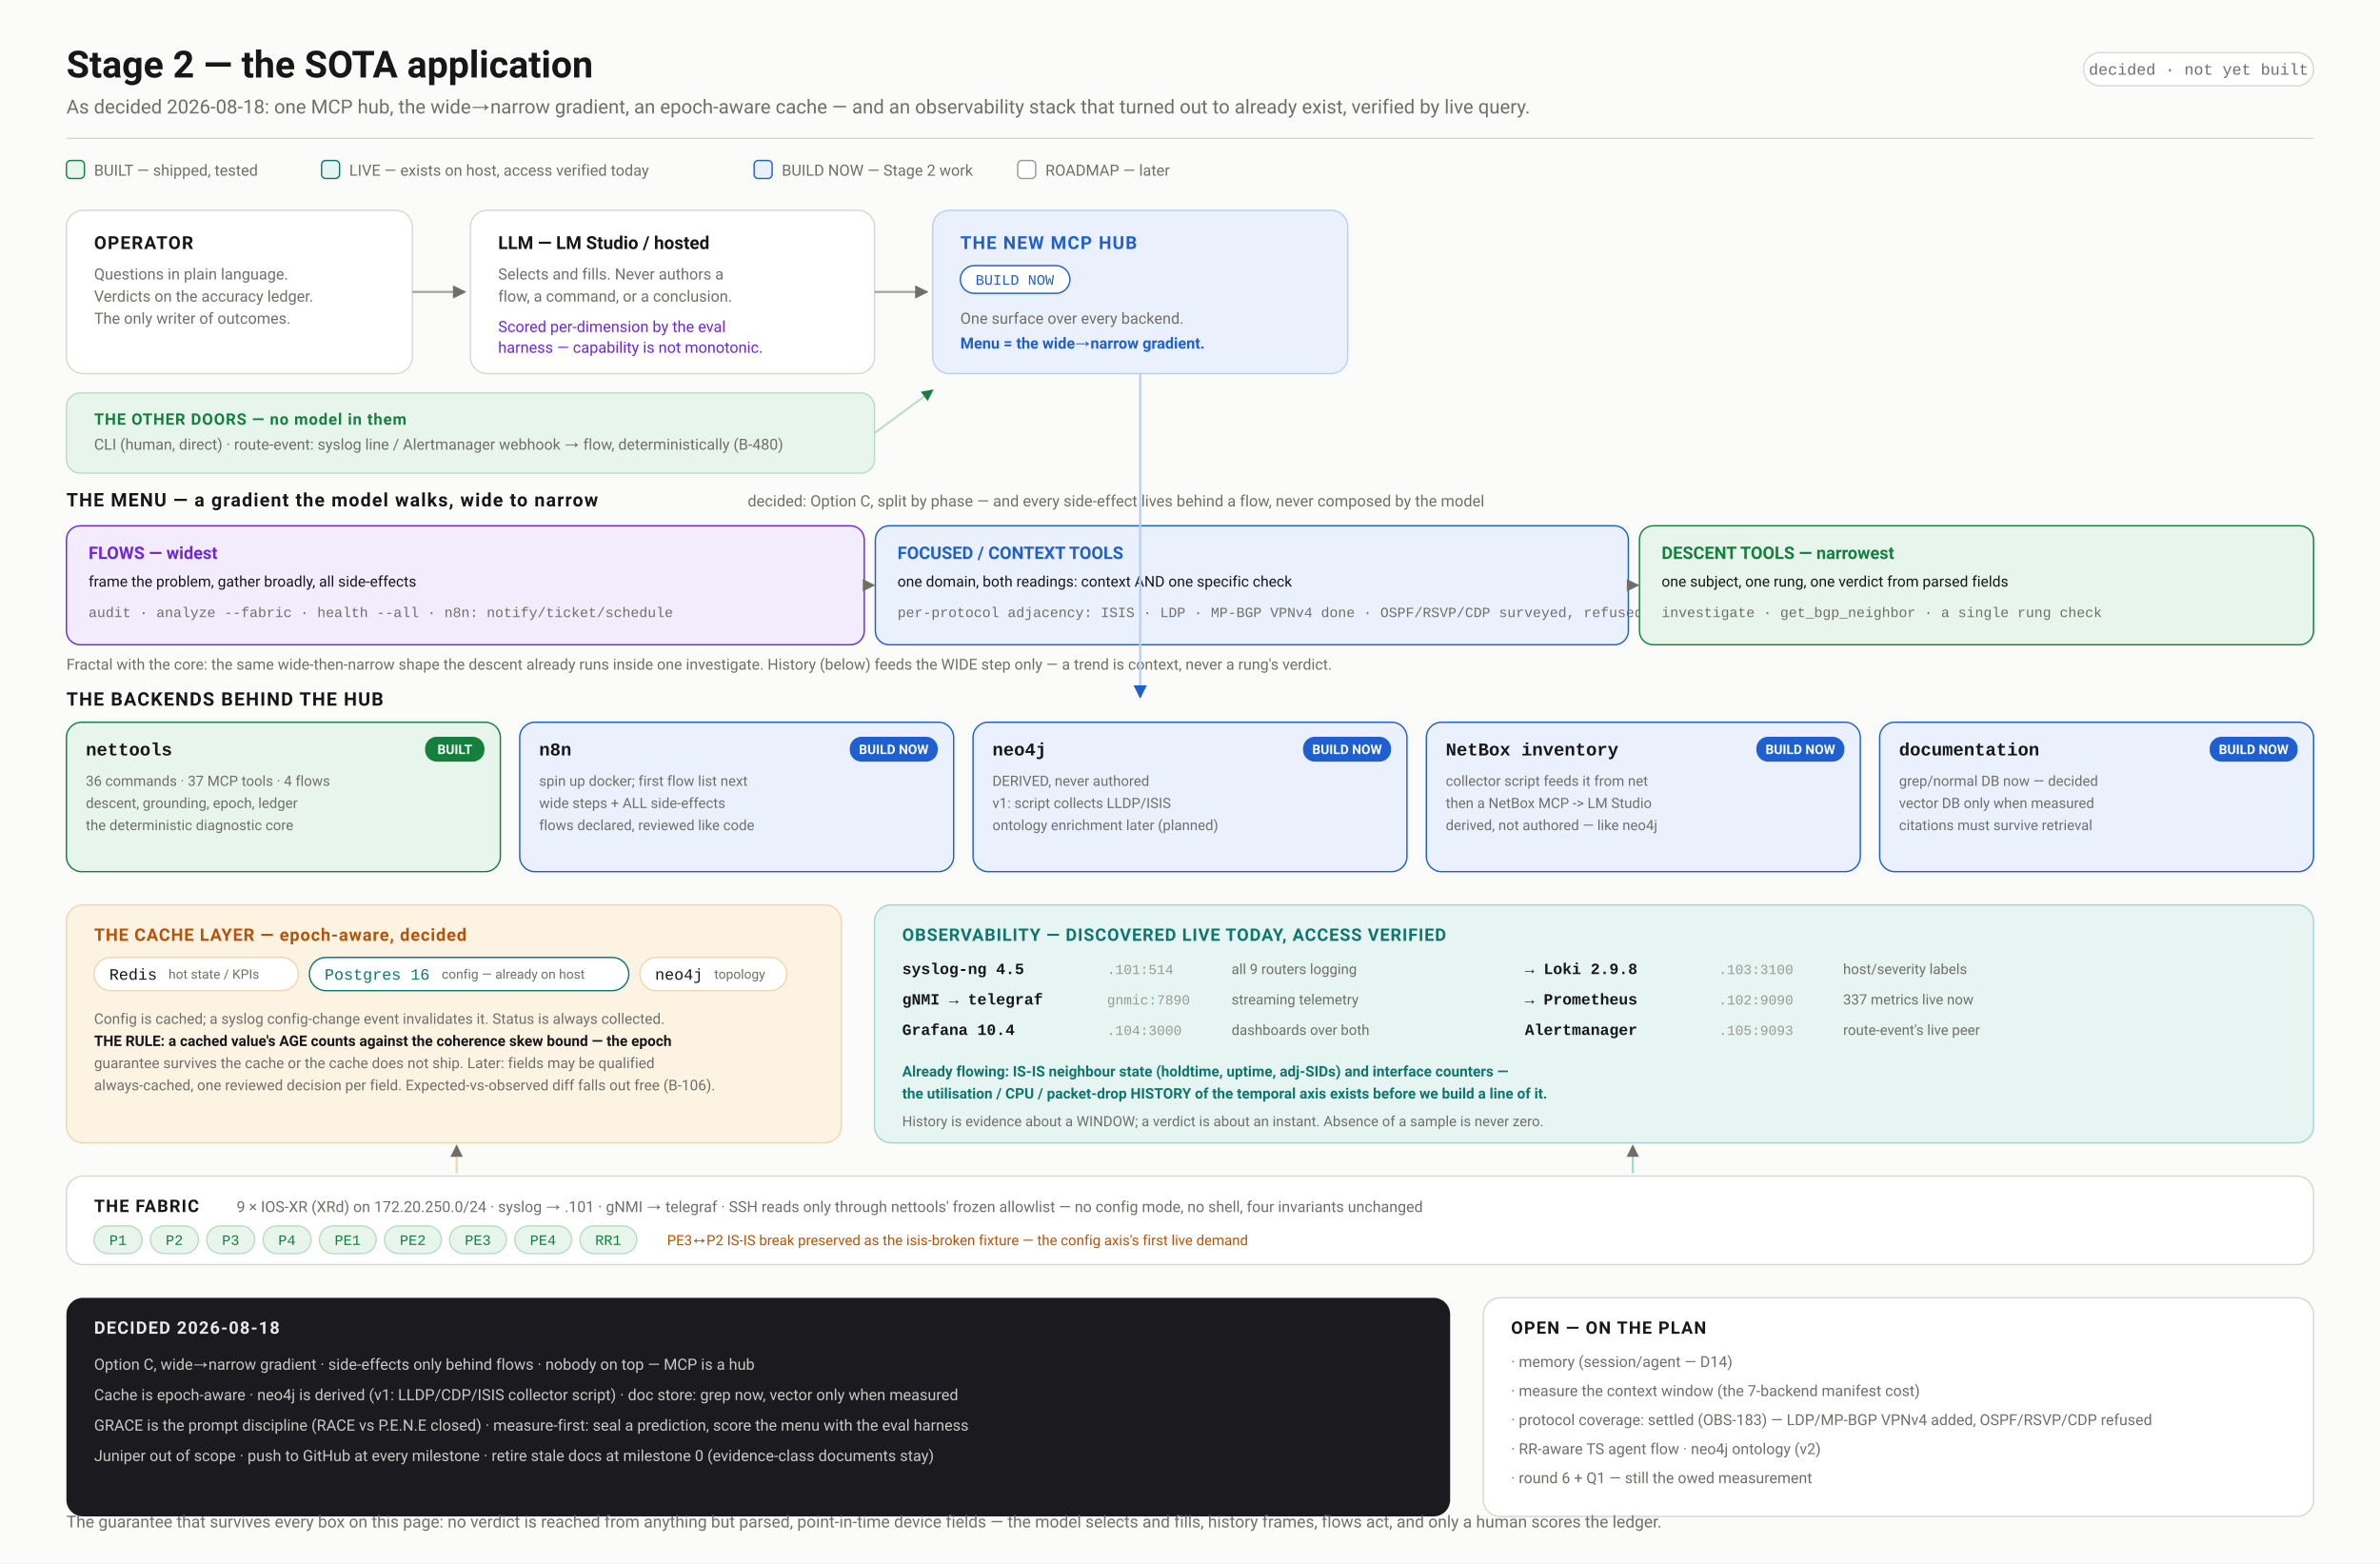
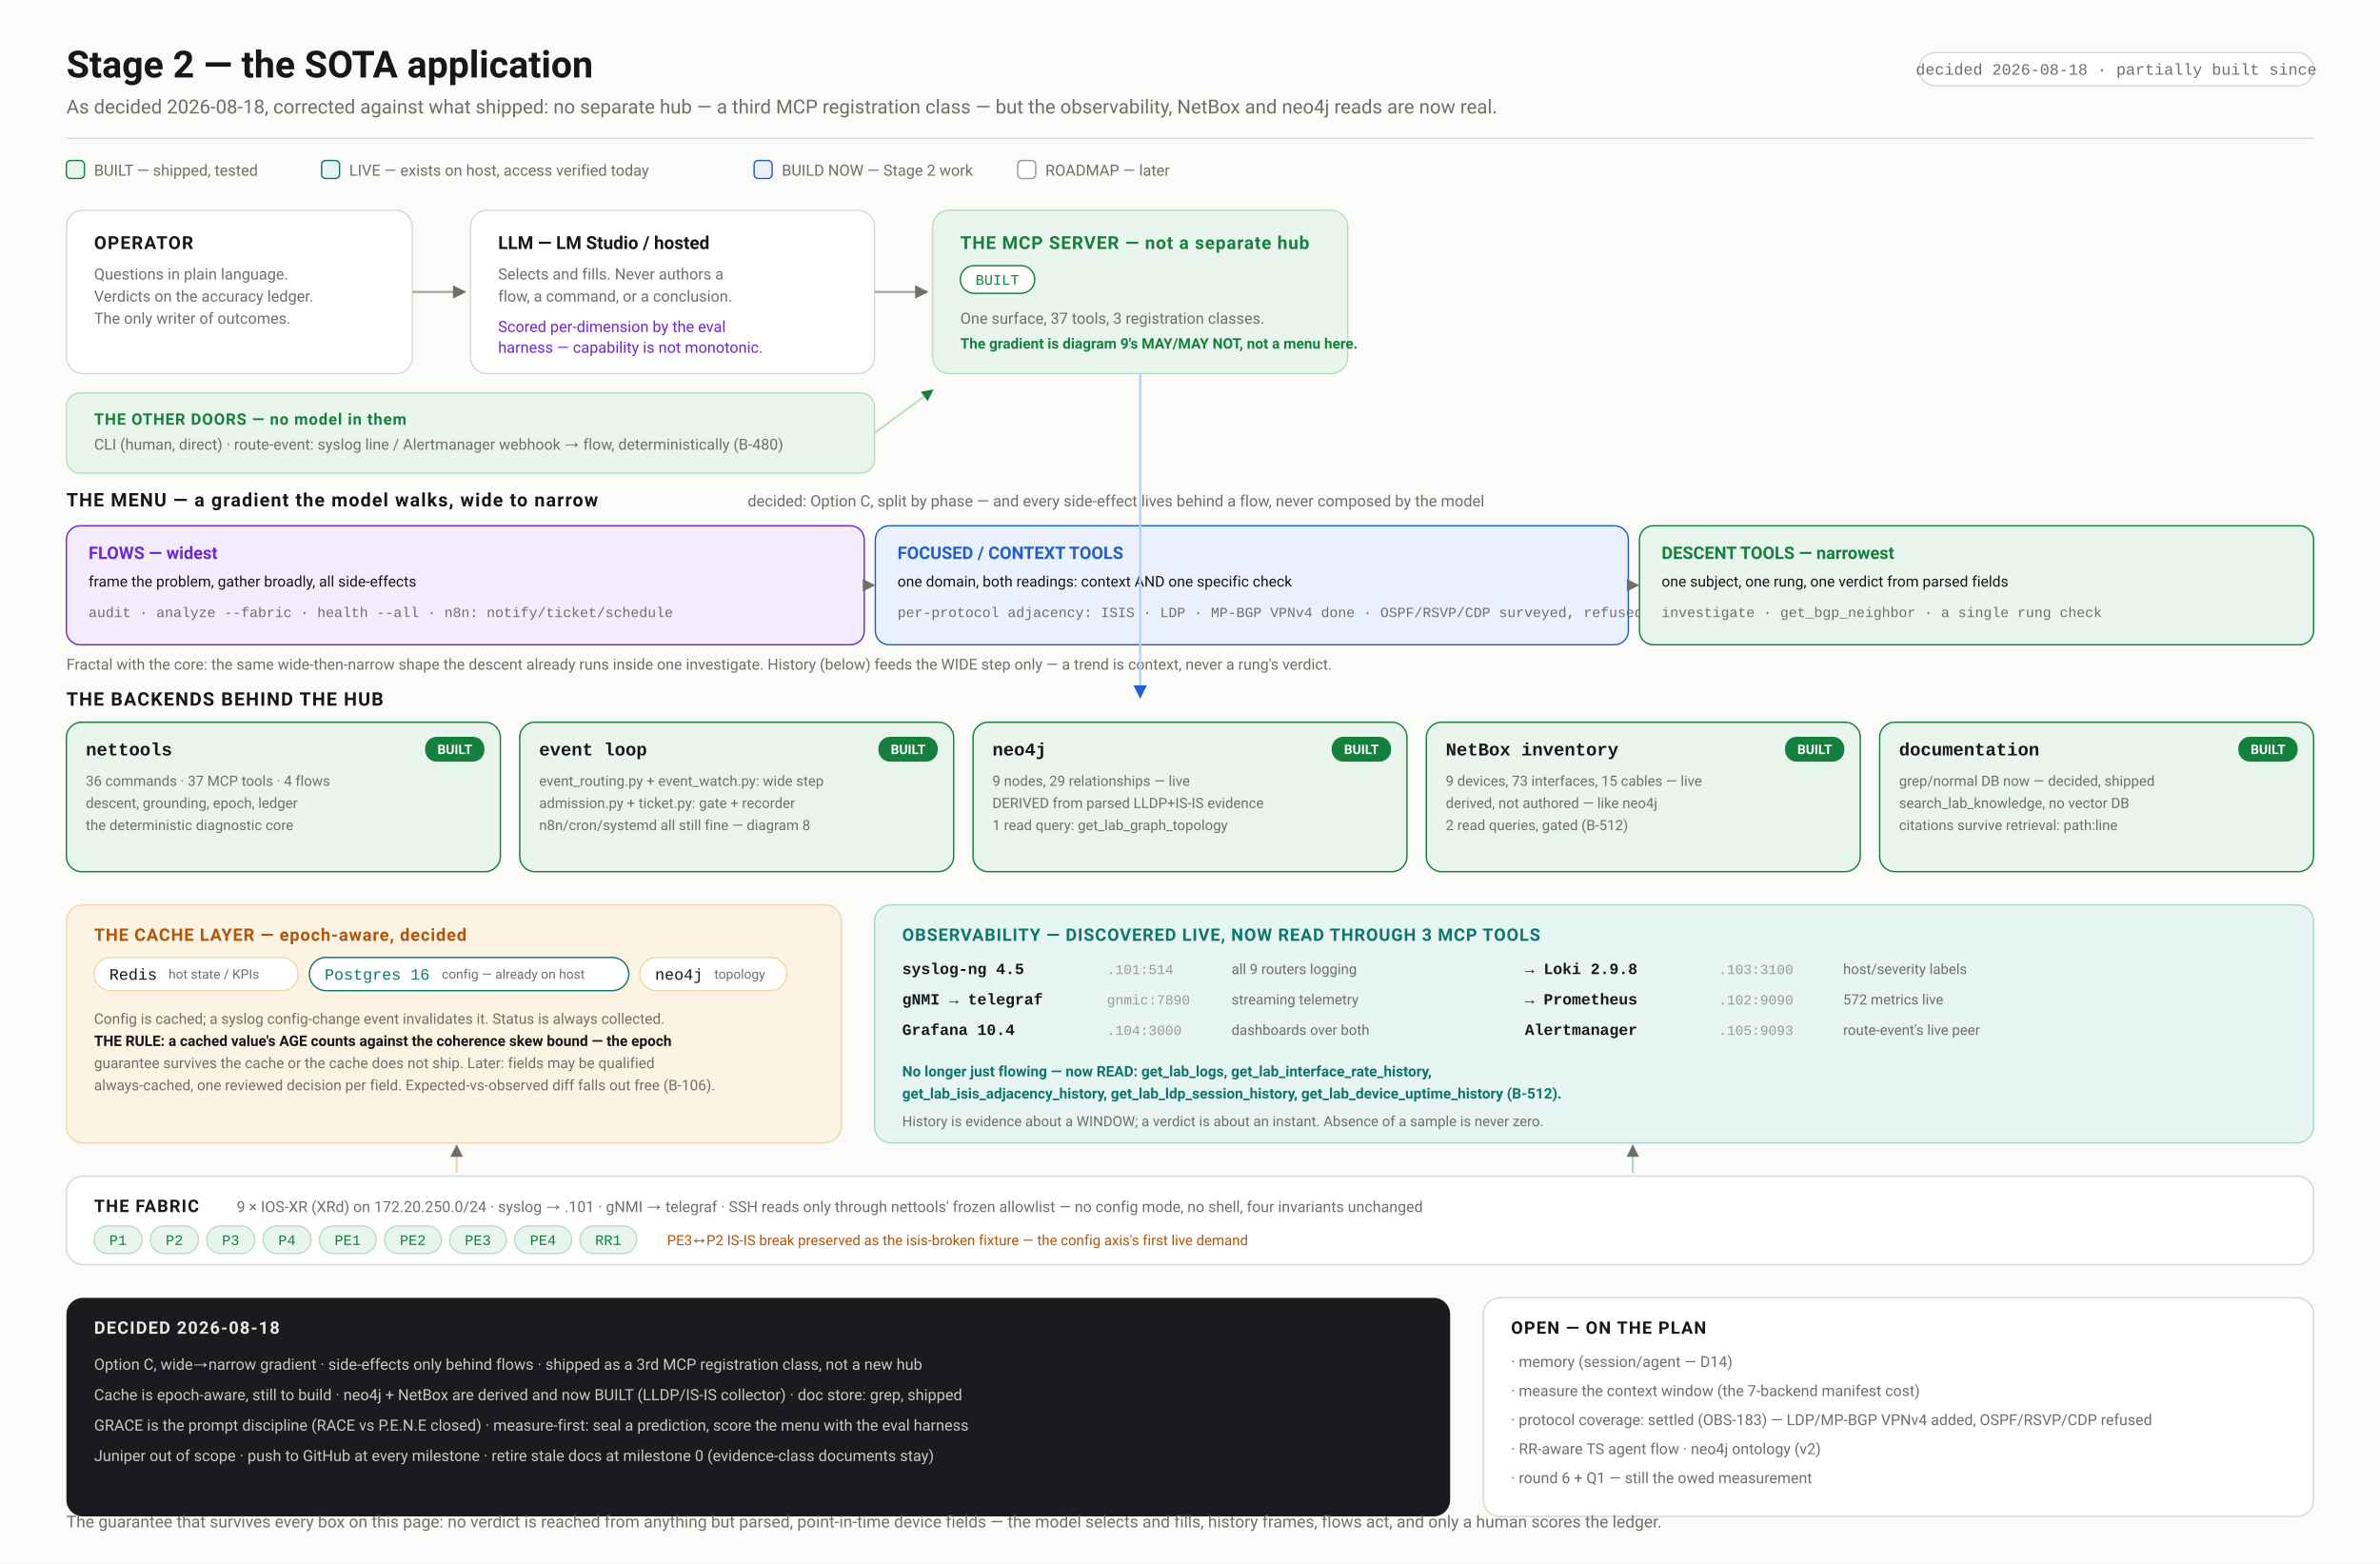
<svg xmlns="http://www.w3.org/2000/svg" width="1720" height="1130" viewBox="0 0 1720 1130" font-family="ui-sans-serif,-apple-system,'Segoe UI',Roboto,Helvetica,Arial,sans-serif">
  <defs>
    <marker id="arw" viewBox="0 0 10 10" refX="9" refY="5" markerWidth="6" markerHeight="6" orient="auto-start-reverse">
      <path d="M 0 0 L 10 5 L 0 10 z" fill="#6f6f6a" />
    </marker>
    <marker id="arwb" viewBox="0 0 10 10" refX="9" refY="5" markerWidth="6" markerHeight="6" orient="auto-start-reverse">
      <path d="M 0 0 L 10 5 L 0 10 z" fill="#1f5fd0" />
    </marker>
    <marker id="arwr" viewBox="0 0 10 10" refX="9" refY="5" markerWidth="6" markerHeight="6" orient="auto-start-reverse">
      <path d="M 0 0 L 10 5 L 0 10 z" fill="#c0392b" />
    </marker>
    <marker id="arwp" viewBox="0 0 10 10" refX="9" refY="5" markerWidth="6" markerHeight="6" orient="auto-start-reverse">
      <path d="M 0 0 L 10 5 L 0 10 z" fill="#6d28d9" />
    </marker>
    <marker id="arwg" viewBox="0 0 10 10" refX="9" refY="5" markerWidth="6" markerHeight="6" orient="auto-start-reverse">
      <path d="M 0 0 L 10 5 L 0 10 z" fill="#15803d" />
    </marker>
  </defs>
  <rect width="1720" height="1130" fill="#fbfbf9" />
  <text x="48.0" y="56.0" font-family="ui-sans-serif,-apple-system,'Segoe UI',Roboto,Helvetica,Arial,sans-serif" font-size="27" font-weight="700" fill="#17171a" text-anchor="start">Stage 2 — the SOTA application</text>
-   <text x="48.0" y="82.0" font-family="ui-sans-serif,-apple-system,'Segoe UI',Roboto,Helvetica,Arial,sans-serif" font-size="14" font-weight="400" fill="#6f6f6a" text-anchor="start">As decided 2026-08-18: one MCP hub, the wide→narrow gradient, an epoch-aware cache — and an observability stack that turned out to already exist, verified by live query.</text>
-   <rect x="1505.8" y="38.0" width="166.2" height="24.0" rx="12" fill="#fff" stroke="#d8d8d2" stroke-width="1" />
-   <text x="1588.9" y="54.0" font-family="ui-monospace,'SF Mono',Menlo,Consolas,'Liberation Mono',monospace" font-size="11.5" font-weight="400" fill="#6f6f6a" text-anchor="middle">decided · not yet built</text>
+   <text x="48.0" y="82.0" font-family="ui-sans-serif,-apple-system,'Segoe UI',Roboto,Helvetica,Arial,sans-serif" font-size="14" font-weight="400" fill="#6f6f6a" text-anchor="start">As decided 2026-08-18, corrected against what shipped: no separate hub — a third MCP registration class — but the observability, NetBox and neo4j reads are now real.</text>
+   <rect x="1386.8" y="38.0" width="285.2" height="24.0" rx="12" fill="#fff" stroke="#d8d8d2" stroke-width="1" />
+   <text x="1529.4" y="54.0" font-family="ui-monospace,'SF Mono',Menlo,Consolas,'Liberation Mono',monospace" font-size="11.5" font-weight="400" fill="#6f6f6a" text-anchor="middle">decided 2026-08-18 · partially built since</text>
  <line x1="48.0" y1="100.0" x2="1672.0" y2="100.0" stroke="#d8d8d2" stroke-width="1" />
  <rect x="48.0" y="116.0" width="13.0" height="13.0" rx="3" fill="#e8f5ec" stroke="#15803d" stroke-width="1" />
  <text x="68.0" y="127.0" font-family="ui-sans-serif,-apple-system,'Segoe UI',Roboto,Helvetica,Arial,sans-serif" font-size="11.2" font-weight="400" fill="#6f6f6a" text-anchor="start">BUILT — shipped, tested</text>
  <rect x="232.4" y="116.0" width="13.0" height="13.0" rx="3" fill="#e6f4f2" stroke="#0f766e" stroke-width="1" />
  <text x="252.4" y="127.0" font-family="ui-sans-serif,-apple-system,'Segoe UI',Roboto,Helvetica,Arial,sans-serif" font-size="11.2" font-weight="400" fill="#6f6f6a" text-anchor="start">LIVE — exists on host, access verified today</text>
  <rect x="545.0" y="116.0" width="13.0" height="13.0" rx="3" fill="#eaf1fd" stroke="#1f5fd0" stroke-width="1" />
  <text x="565.0" y="127.0" font-family="ui-sans-serif,-apple-system,'Segoe UI',Roboto,Helvetica,Arial,sans-serif" font-size="11.2" font-weight="400" fill="#6f6f6a" text-anchor="start">BUILD NOW — Stage 2 work</text>
  <rect x="735.5" y="116.0" width="13.0" height="13.0" rx="3" fill="#ffffff" stroke="#9a9a94" stroke-width="1" />
  <text x="755.5" y="127.0" font-family="ui-sans-serif,-apple-system,'Segoe UI',Roboto,Helvetica,Arial,sans-serif" font-size="11.2" font-weight="400" fill="#6f6f6a" text-anchor="start">ROADMAP — later</text>
  <rect x="48.0" y="152.0" width="250.0" height="118.0" rx="12" fill="#ffffff" stroke="#d8d8d2" stroke-width="1" />
  <text x="68.0" y="180.0" font-family="ui-sans-serif,-apple-system,'Segoe UI',Roboto,Helvetica,Arial,sans-serif" font-size="13" font-weight="700" fill="#17171a" text-anchor="start" letter-spacing="0.8">OPERATOR</text>
  <text x="68.0" y="202.0" font-family="ui-sans-serif,-apple-system,'Segoe UI',Roboto,Helvetica,Arial,sans-serif" font-size="11.2" font-weight="400" fill="#6f6f6a" text-anchor="start">Questions in plain language.</text>
  <text x="68.0" y="218.0" font-family="ui-sans-serif,-apple-system,'Segoe UI',Roboto,Helvetica,Arial,sans-serif" font-size="11.2" font-weight="400" fill="#6f6f6a" text-anchor="start">Verdicts on the accuracy ledger.</text>
  <text x="68.0" y="234.0" font-family="ui-sans-serif,-apple-system,'Segoe UI',Roboto,Helvetica,Arial,sans-serif" font-size="11.2" font-weight="400" fill="#6f6f6a" text-anchor="start">The only writer of outcomes.</text>
  <line x1="298.0" y1="211.0" x2="336.0" y2="211.0" stroke="#a8a8a2" stroke-width="1.6" marker-end="url(#arw)" />
  <rect x="340.0" y="152.0" width="292.0" height="118.0" rx="12" fill="#ffffff" stroke="#d8d8d2" stroke-width="1" />
  <text x="360.0" y="180.0" font-family="ui-sans-serif,-apple-system,'Segoe UI',Roboto,Helvetica,Arial,sans-serif" font-size="13" font-weight="700" fill="#17171a" text-anchor="start">LLM — LM Studio / hosted</text>
  <text x="360.0" y="202.0" font-family="ui-sans-serif,-apple-system,'Segoe UI',Roboto,Helvetica,Arial,sans-serif" font-size="11.2" font-weight="400" fill="#6f6f6a" text-anchor="start">Selects and fills. Never authors a</text>
  <text x="360.0" y="218.0" font-family="ui-sans-serif,-apple-system,'Segoe UI',Roboto,Helvetica,Arial,sans-serif" font-size="11.2" font-weight="400" fill="#6f6f6a" text-anchor="start">flow, a command, or a conclusion.</text>
  <text x="360.0" y="240.0" font-family="ui-sans-serif,-apple-system,'Segoe UI',Roboto,Helvetica,Arial,sans-serif" font-size="11.2" font-weight="400" fill="#6d28d9" text-anchor="start">Scored per-dimension by the eval</text>
  <text x="360.0" y="255.0" font-family="ui-sans-serif,-apple-system,'Segoe UI',Roboto,Helvetica,Arial,sans-serif" font-size="11.2" font-weight="400" fill="#6d28d9" text-anchor="start">harness — capability is not monotonic.</text>
  <line x1="632.0" y1="211.0" x2="670.0" y2="211.0" stroke="#a8a8a2" stroke-width="1.6" marker-end="url(#arw)" />
-   <rect x="674.0" y="152.0" width="300.0" height="118.0" rx="12" fill="#eaf1fd" stroke="#b9d0f4" stroke-width="1" />
-   <text x="694.0" y="180.0" font-family="ui-sans-serif,-apple-system,'Segoe UI',Roboto,Helvetica,Arial,sans-serif" font-size="13" font-weight="700" fill="#1f5fd0" text-anchor="start" letter-spacing="0.8">THE NEW MCP HUB</text>
-   <rect x="694.0" y="192.0" width="79.2" height="20.0" rx="10.0" fill="#fff" stroke="#1f5fd0" stroke-width="1" />
-   <text x="705.0" y="205.8" font-family="ui-monospace,'SF Mono',Menlo,Consolas,'Liberation Mono',monospace" font-size="10.5" font-weight="500" fill="#1f5fd0" text-anchor="start">BUILD NOW</text>
-   <text x="694.0" y="234.0" font-family="ui-sans-serif,-apple-system,'Segoe UI',Roboto,Helvetica,Arial,sans-serif" font-size="11.2" font-weight="400" fill="#6f6f6a" text-anchor="start">One surface over every backend.</text>
-   <text x="694.0" y="252.0" font-family="ui-sans-serif,-apple-system,'Segoe UI',Roboto,Helvetica,Arial,sans-serif" font-size="11.2" font-weight="600" fill="#1f5fd0" text-anchor="start">Menu = the wide→narrow gradient.</text>
+   <rect x="674.0" y="152.0" width="300.0" height="118.0" rx="12" fill="#e8f5ec" stroke="#b9dcc5" stroke-width="1" />
+   <text x="694.0" y="180.0" font-family="ui-sans-serif,-apple-system,'Segoe UI',Roboto,Helvetica,Arial,sans-serif" font-size="13" font-weight="700" fill="#15803d" text-anchor="start" letter-spacing="0.6">THE MCP SERVER — not a separate hub</text>
+   <rect x="694.0" y="192.0" width="53.8" height="20.0" rx="10.0" fill="#fff" stroke="#15803d" stroke-width="1" />
+   <text x="705.0" y="205.8" font-family="ui-monospace,'SF Mono',Menlo,Consolas,'Liberation Mono',monospace" font-size="10.5" font-weight="500" fill="#15803d" text-anchor="start">BUILT</text>
+   <text x="694.0" y="234.0" font-family="ui-sans-serif,-apple-system,'Segoe UI',Roboto,Helvetica,Arial,sans-serif" font-size="11.2" font-weight="400" fill="#6f6f6a" text-anchor="start">One surface, 37 tools, 3 registration classes.</text>
+   <text x="694.0" y="252.0" font-family="ui-sans-serif,-apple-system,'Segoe UI',Roboto,Helvetica,Arial,sans-serif" font-size="10.6" font-weight="600" fill="#15803d" text-anchor="start">The gradient is diagram 9's MAY/MAY NOT, not a menu here.</text>
  <rect x="48.0" y="284.0" width="584.0" height="58.0" rx="10" fill="#e8f5ec" stroke="#b9dcc5" stroke-width="1" />
  <text x="68.0" y="307.0" font-family="ui-sans-serif,-apple-system,'Segoe UI',Roboto,Helvetica,Arial,sans-serif" font-size="11.5" font-weight="700" fill="#15803d" text-anchor="start" letter-spacing="0.6">THE OTHER DOORS — no model in them</text>
  <text x="68.0" y="325.0" font-family="ui-sans-serif,-apple-system,'Segoe UI',Roboto,Helvetica,Arial,sans-serif" font-size="11" font-weight="400" fill="#6f6f6a" text-anchor="start">CLI (human, direct)  ·  route-event: syslog line / Alertmanager webhook → flow, deterministically (B-480)</text>
  <line x1="632.0" y1="313.0" x2="674.0" y2="282.0" stroke="#b9dcc5" stroke-width="1.4" marker-end="url(#arwg)" />
  <text x="48.0" y="366.0" font-family="ui-sans-serif,-apple-system,'Segoe UI',Roboto,Helvetica,Arial,sans-serif" font-size="13.5" font-weight="700" fill="#17171a" text-anchor="start" letter-spacing="0.8">THE MENU — a gradient the model walks, wide to narrow</text>
  <text x="540.3" y="366.0" font-family="ui-sans-serif,-apple-system,'Segoe UI',Roboto,Helvetica,Arial,sans-serif" font-size="11.3" font-weight="400" fill="#6f6f6a" text-anchor="start">decided: Option C, split by phase — and every side-effect lives behind a flow, never composed by the model</text>
  <rect x="48.0" y="380.0" width="576.6" height="86.0" rx="10" fill="#f2ecfd" stroke="#6d28d9" stroke-width="1" />
  <text x="64.0" y="404.0" font-family="ui-sans-serif,-apple-system,'Segoe UI',Roboto,Helvetica,Arial,sans-serif" font-size="12.5" font-weight="700" fill="#6d28d9" text-anchor="start">FLOWS — widest</text>
  <text x="64.0" y="424.0" font-family="ui-sans-serif,-apple-system,'Segoe UI',Roboto,Helvetica,Arial,sans-serif" font-size="10.8" font-weight="400" fill="#17171a" text-anchor="start">frame the problem, gather broadly, all side-effects</text>
  <text x="64.0" y="446.0" font-family="ui-monospace,'SF Mono',Menlo,Consolas,'Liberation Mono',monospace" font-size="10.2" font-weight="400" fill="#6f6f6a" text-anchor="start">audit · analyze --fabric · health --all · n8n: notify/ticket/schedule</text>
  <line x1="625.6" y1="423.0" x2="631.6" y2="423.0" stroke="#a8a8a2" stroke-width="1.5" marker-end="url(#arw)" />
  <rect x="632.6" y="380.0" width="544.2" height="86.0" rx="10" fill="#eaf1fd" stroke="#1f5fd0" stroke-width="1" />
  <text x="648.6" y="404.0" font-family="ui-sans-serif,-apple-system,'Segoe UI',Roboto,Helvetica,Arial,sans-serif" font-size="12.5" font-weight="700" fill="#1f5fd0" text-anchor="start">FOCUSED / CONTEXT TOOLS</text>
  <text x="648.6" y="424.0" font-family="ui-sans-serif,-apple-system,'Segoe UI',Roboto,Helvetica,Arial,sans-serif" font-size="10.8" font-weight="400" fill="#17171a" text-anchor="start">one domain, both readings: context AND one specific check</text>
  <text x="648.6" y="446.0" font-family="ui-monospace,'SF Mono',Menlo,Consolas,'Liberation Mono',monospace" font-size="10.2" font-weight="400" fill="#6f6f6a" text-anchor="start">per-protocol adjacency: ISIS · LDP · MP-BGP VPNv4 done · OSPF/RSVP/CDP surveyed, refused (OBS-183)</text>
  <line x1="1177.8" y1="423.0" x2="1183.8" y2="423.0" stroke="#a8a8a2" stroke-width="1.5" marker-end="url(#arw)" />
  <rect x="1184.8" y="380.0" width="487.2" height="86.0" rx="10" fill="#e8f5ec" stroke="#15803d" stroke-width="1" />
  <text x="1200.8" y="404.0" font-family="ui-sans-serif,-apple-system,'Segoe UI',Roboto,Helvetica,Arial,sans-serif" font-size="12.5" font-weight="700" fill="#15803d" text-anchor="start">DESCENT TOOLS — narrowest</text>
  <text x="1200.8" y="424.0" font-family="ui-sans-serif,-apple-system,'Segoe UI',Roboto,Helvetica,Arial,sans-serif" font-size="10.8" font-weight="400" fill="#17171a" text-anchor="start">one subject, one rung, one verdict from parsed fields</text>
  <text x="1200.8" y="446.0" font-family="ui-monospace,'SF Mono',Menlo,Consolas,'Liberation Mono',monospace" font-size="10.2" font-weight="400" fill="#6f6f6a" text-anchor="start">investigate · get_bgp_neighbor · a single rung check</text>
  <text x="48.0" y="484.0" font-family="ui-sans-serif,-apple-system,'Segoe UI',Roboto,Helvetica,Arial,sans-serif" font-size="11" font-weight="400" fill="#6f6f6a" text-anchor="start">Fractal with the core: the same wide-then-narrow shape the descent already runs inside one investigate. History (below) feeds the WIDE step only — a trend is context, never a rung's verdict.</text>
  <text x="48.0" y="510.0" font-family="ui-sans-serif,-apple-system,'Segoe UI',Roboto,Helvetica,Arial,sans-serif" font-size="13.5" font-weight="700" fill="#17171a" text-anchor="start" letter-spacing="0.8">THE BACKENDS BEHIND THE HUB</text>
  <rect x="48.0" y="522.0" width="313.6" height="108.0" rx="11" fill="#e8f5ec" stroke="#15803d" stroke-width="1" />
  <text x="62.0" y="546.0" font-family="ui-monospace,'SF Mono',Menlo,Consolas,'Liberation Mono',monospace" font-size="13" font-weight="700" fill="#17171a" text-anchor="start">nettools</text>
  <rect x="307.7" y="533.0" width="41.9" height="17.0" rx="8" fill="#15803d" stroke="#15803d" stroke-width="1" />
  <text x="328.7" y="545.0" font-family="ui-sans-serif,-apple-system,'Segoe UI',Roboto,Helvetica,Arial,sans-serif" font-size="9.5" font-weight="700" fill="#fff" text-anchor="middle">BUILT</text>
  <text x="62.0" y="568.0" font-family="ui-sans-serif,-apple-system,'Segoe UI',Roboto,Helvetica,Arial,sans-serif" font-size="10.3" font-weight="400" fill="#6f6f6a" text-anchor="start">36 commands · 37 MCP tools · 4 flows</text>
  <text x="62.0" y="584.0" font-family="ui-sans-serif,-apple-system,'Segoe UI',Roboto,Helvetica,Arial,sans-serif" font-size="10.3" font-weight="400" fill="#6f6f6a" text-anchor="start">descent, grounding, epoch, ledger</text>
  <text x="62.0" y="600.0" font-family="ui-sans-serif,-apple-system,'Segoe UI',Roboto,Helvetica,Arial,sans-serif" font-size="10.3" font-weight="400" fill="#6f6f6a" text-anchor="start">the deterministic diagnostic core</text>
-   <rect x="375.6" y="522.0" width="313.6" height="108.0" rx="11" fill="#eaf1fd" stroke="#1f5fd0" stroke-width="1" />
-   <text x="389.6" y="546.0" font-family="ui-monospace,'SF Mono',Menlo,Consolas,'Liberation Mono',monospace" font-size="13" font-weight="700" fill="#17171a" text-anchor="start">n8n</text>
-   <rect x="614.6" y="533.0" width="62.6" height="17.0" rx="8" fill="#1f5fd0" stroke="#1f5fd0" stroke-width="1" />
-   <text x="645.9" y="545.0" font-family="ui-sans-serif,-apple-system,'Segoe UI',Roboto,Helvetica,Arial,sans-serif" font-size="9.5" font-weight="700" fill="#fff" text-anchor="middle">BUILD NOW</text>
-   <text x="389.6" y="568.0" font-family="ui-sans-serif,-apple-system,'Segoe UI',Roboto,Helvetica,Arial,sans-serif" font-size="10.3" font-weight="400" fill="#6f6f6a" text-anchor="start">spin up docker; first flow list next</text>
-   <text x="389.6" y="584.0" font-family="ui-sans-serif,-apple-system,'Segoe UI',Roboto,Helvetica,Arial,sans-serif" font-size="10.3" font-weight="400" fill="#6f6f6a" text-anchor="start">wide steps + ALL side-effects</text>
-   <text x="389.6" y="600.0" font-family="ui-sans-serif,-apple-system,'Segoe UI',Roboto,Helvetica,Arial,sans-serif" font-size="10.3" font-weight="400" fill="#6f6f6a" text-anchor="start">flows declared, reviewed like code</text>
-   <rect x="703.2" y="522.0" width="313.6" height="108.0" rx="11" fill="#eaf1fd" stroke="#1f5fd0" stroke-width="1" />
+   <rect x="375.6" y="522.0" width="313.6" height="108.0" rx="11" fill="#e8f5ec" stroke="#15803d" stroke-width="1" />
+   <text x="389.6" y="546.0" font-family="ui-monospace,'SF Mono',Menlo,Consolas,'Liberation Mono',monospace" font-size="13" font-weight="700" fill="#17171a" text-anchor="start">event loop</text>
+   <rect x="635.3" y="533.0" width="41.9" height="17.0" rx="8" fill="#15803d" stroke="#15803d" stroke-width="1" />
+   <text x="656.3" y="545.0" font-family="ui-sans-serif,-apple-system,'Segoe UI',Roboto,Helvetica,Arial,sans-serif" font-size="9.5" font-weight="700" fill="#fff" text-anchor="middle">BUILT</text>
+   <text x="389.6" y="568.0" font-family="ui-sans-serif,-apple-system,'Segoe UI',Roboto,Helvetica,Arial,sans-serif" font-size="10.3" font-weight="400" fill="#6f6f6a" text-anchor="start">event_routing.py + event_watch.py: wide step</text>
+   <text x="389.6" y="584.0" font-family="ui-sans-serif,-apple-system,'Segoe UI',Roboto,Helvetica,Arial,sans-serif" font-size="10.3" font-weight="400" fill="#6f6f6a" text-anchor="start">admission.py + ticket.py: gate + recorder</text>
+   <text x="389.6" y="600.0" font-family="ui-sans-serif,-apple-system,'Segoe UI',Roboto,Helvetica,Arial,sans-serif" font-size="10.3" font-weight="400" fill="#6f6f6a" text-anchor="start">n8n/cron/systemd all still fine — diagram 8</text>
+   <rect x="703.2" y="522.0" width="313.6" height="108.0" rx="11" fill="#e8f5ec" stroke="#15803d" stroke-width="1" />
  <text x="717.2" y="546.0" font-family="ui-monospace,'SF Mono',Menlo,Consolas,'Liberation Mono',monospace" font-size="13" font-weight="700" fill="#17171a" text-anchor="start">neo4j</text>
-   <rect x="942.2" y="533.0" width="62.6" height="17.0" rx="8" fill="#1f5fd0" stroke="#1f5fd0" stroke-width="1" />
-   <text x="973.5" y="545.0" font-family="ui-sans-serif,-apple-system,'Segoe UI',Roboto,Helvetica,Arial,sans-serif" font-size="9.5" font-weight="700" fill="#fff" text-anchor="middle">BUILD NOW</text>
-   <text x="717.2" y="568.0" font-family="ui-sans-serif,-apple-system,'Segoe UI',Roboto,Helvetica,Arial,sans-serif" font-size="10.3" font-weight="400" fill="#6f6f6a" text-anchor="start">DERIVED, never authored</text>
-   <text x="717.2" y="584.0" font-family="ui-sans-serif,-apple-system,'Segoe UI',Roboto,Helvetica,Arial,sans-serif" font-size="10.3" font-weight="400" fill="#6f6f6a" text-anchor="start">v1: script collects LLDP/ISIS</text>
-   <text x="717.2" y="600.0" font-family="ui-sans-serif,-apple-system,'Segoe UI',Roboto,Helvetica,Arial,sans-serif" font-size="10.3" font-weight="400" fill="#6f6f6a" text-anchor="start">ontology enrichment later (planned)</text>
-   <rect x="1030.8" y="522.0" width="313.6" height="108.0" rx="11" fill="#eaf1fd" stroke="#1f5fd0" stroke-width="1" />
+   <rect x="962.9" y="533.0" width="41.9" height="17.0" rx="8" fill="#15803d" stroke="#15803d" stroke-width="1" />
+   <text x="983.9" y="545.0" font-family="ui-sans-serif,-apple-system,'Segoe UI',Roboto,Helvetica,Arial,sans-serif" font-size="9.5" font-weight="700" fill="#fff" text-anchor="middle">BUILT</text>
+   <text x="717.2" y="568.0" font-family="ui-sans-serif,-apple-system,'Segoe UI',Roboto,Helvetica,Arial,sans-serif" font-size="10.3" font-weight="400" fill="#6f6f6a" text-anchor="start">9 nodes, 29 relationships — live</text>
+   <text x="717.2" y="584.0" font-family="ui-sans-serif,-apple-system,'Segoe UI',Roboto,Helvetica,Arial,sans-serif" font-size="10.3" font-weight="400" fill="#6f6f6a" text-anchor="start">DERIVED from parsed LLDP+IS-IS evidence</text>
+   <text x="717.2" y="600.0" font-family="ui-sans-serif,-apple-system,'Segoe UI',Roboto,Helvetica,Arial,sans-serif" font-size="10.3" font-weight="400" fill="#6f6f6a" text-anchor="start">1 read query: get_lab_graph_topology</text>
+   <rect x="1030.8" y="522.0" width="313.6" height="108.0" rx="11" fill="#e8f5ec" stroke="#15803d" stroke-width="1" />
  <text x="1044.8" y="546.0" font-family="ui-monospace,'SF Mono',Menlo,Consolas,'Liberation Mono',monospace" font-size="13" font-weight="700" fill="#17171a" text-anchor="start">NetBox inventory</text>
-   <rect x="1269.8" y="533.0" width="62.6" height="17.0" rx="8" fill="#1f5fd0" stroke="#1f5fd0" stroke-width="1" />
-   <text x="1301.1" y="545.0" font-family="ui-sans-serif,-apple-system,'Segoe UI',Roboto,Helvetica,Arial,sans-serif" font-size="9.5" font-weight="700" fill="#fff" text-anchor="middle">BUILD NOW</text>
-   <text x="1044.8" y="568.0" font-family="ui-sans-serif,-apple-system,'Segoe UI',Roboto,Helvetica,Arial,sans-serif" font-size="10.3" font-weight="400" fill="#6f6f6a" text-anchor="start">collector script feeds it from net</text>
-   <text x="1044.8" y="584.0" font-family="ui-sans-serif,-apple-system,'Segoe UI',Roboto,Helvetica,Arial,sans-serif" font-size="10.3" font-weight="400" fill="#6f6f6a" text-anchor="start">then a NetBox MCP -&gt; LM Studio</text>
-   <text x="1044.8" y="600.0" font-family="ui-sans-serif,-apple-system,'Segoe UI',Roboto,Helvetica,Arial,sans-serif" font-size="10.3" font-weight="400" fill="#6f6f6a" text-anchor="start">derived, not authored — like neo4j</text>
-   <rect x="1358.4" y="522.0" width="313.6" height="108.0" rx="11" fill="#eaf1fd" stroke="#1f5fd0" stroke-width="1" />
+   <rect x="1290.5" y="533.0" width="41.9" height="17.0" rx="8" fill="#15803d" stroke="#15803d" stroke-width="1" />
+   <text x="1311.5" y="545.0" font-family="ui-sans-serif,-apple-system,'Segoe UI',Roboto,Helvetica,Arial,sans-serif" font-size="9.5" font-weight="700" fill="#fff" text-anchor="middle">BUILT</text>
+   <text x="1044.8" y="568.0" font-family="ui-sans-serif,-apple-system,'Segoe UI',Roboto,Helvetica,Arial,sans-serif" font-size="10.3" font-weight="400" fill="#6f6f6a" text-anchor="start">9 devices, 73 interfaces, 15 cables — live</text>
+   <text x="1044.8" y="584.0" font-family="ui-sans-serif,-apple-system,'Segoe UI',Roboto,Helvetica,Arial,sans-serif" font-size="10.3" font-weight="400" fill="#6f6f6a" text-anchor="start">derived, not authored — like neo4j</text>
+   <text x="1044.8" y="600.0" font-family="ui-sans-serif,-apple-system,'Segoe UI',Roboto,Helvetica,Arial,sans-serif" font-size="10.3" font-weight="400" fill="#6f6f6a" text-anchor="start">2 read queries, gated (B-512)</text>
+   <rect x="1358.4" y="522.0" width="313.6" height="108.0" rx="11" fill="#e8f5ec" stroke="#15803d" stroke-width="1" />
  <text x="1372.4" y="546.0" font-family="ui-monospace,'SF Mono',Menlo,Consolas,'Liberation Mono',monospace" font-size="13" font-weight="700" fill="#17171a" text-anchor="start">documentation</text>
-   <rect x="1597.4" y="533.0" width="62.6" height="17.0" rx="8" fill="#1f5fd0" stroke="#1f5fd0" stroke-width="1" />
-   <text x="1628.7" y="545.0" font-family="ui-sans-serif,-apple-system,'Segoe UI',Roboto,Helvetica,Arial,sans-serif" font-size="9.5" font-weight="700" fill="#fff" text-anchor="middle">BUILD NOW</text>
-   <text x="1372.4" y="568.0" font-family="ui-sans-serif,-apple-system,'Segoe UI',Roboto,Helvetica,Arial,sans-serif" font-size="10.3" font-weight="400" fill="#6f6f6a" text-anchor="start">grep/normal DB now — decided</text>
-   <text x="1372.4" y="584.0" font-family="ui-sans-serif,-apple-system,'Segoe UI',Roboto,Helvetica,Arial,sans-serif" font-size="10.3" font-weight="400" fill="#6f6f6a" text-anchor="start">vector DB only when measured</text>
-   <text x="1372.4" y="600.0" font-family="ui-sans-serif,-apple-system,'Segoe UI',Roboto,Helvetica,Arial,sans-serif" font-size="10.3" font-weight="400" fill="#6f6f6a" text-anchor="start">citations must survive retrieval</text>
+   <rect x="1618.1" y="533.0" width="41.9" height="17.0" rx="8" fill="#15803d" stroke="#15803d" stroke-width="1" />
+   <text x="1639.1" y="545.0" font-family="ui-sans-serif,-apple-system,'Segoe UI',Roboto,Helvetica,Arial,sans-serif" font-size="9.5" font-weight="700" fill="#fff" text-anchor="middle">BUILT</text>
+   <text x="1372.4" y="568.0" font-family="ui-sans-serif,-apple-system,'Segoe UI',Roboto,Helvetica,Arial,sans-serif" font-size="10.3" font-weight="400" fill="#6f6f6a" text-anchor="start">grep/normal DB now — decided, shipped</text>
+   <text x="1372.4" y="584.0" font-family="ui-sans-serif,-apple-system,'Segoe UI',Roboto,Helvetica,Arial,sans-serif" font-size="10.3" font-weight="400" fill="#6f6f6a" text-anchor="start">search_lab_knowledge, no vector DB</text>
+   <text x="1372.4" y="600.0" font-family="ui-sans-serif,-apple-system,'Segoe UI',Roboto,Helvetica,Arial,sans-serif" font-size="10.3" font-weight="400" fill="#6f6f6a" text-anchor="start">citations survive retrieval: path:line</text>
  <line x1="824.0" y1="270.0" x2="824.0" y2="504.0" stroke="#b9d0f4" stroke-width="1.6" marker-end="url(#arwb)" />
  <rect x="48.0" y="654.0" width="560.0" height="172.0" rx="12" fill="#fdf3e3" stroke="#eed7ae" stroke-width="1" />
  <text x="68.0" y="680.0" font-family="ui-sans-serif,-apple-system,'Segoe UI',Roboto,Helvetica,Arial,sans-serif" font-size="12.5" font-weight="700" fill="#b45309" text-anchor="start" letter-spacing="0.6">THE CACHE LAYER — epoch-aware, decided</text>
  <rect x="68.0" y="692.0" width="147.6" height="24.0" rx="12.0" fill="#fff" stroke="#eed7ae" stroke-width="1" />
  <text x="79.0" y="708.1" font-family="ui-monospace,'SF Mono',Menlo,Consolas,'Liberation Mono',monospace" font-size="11.5" font-weight="500" fill="#17171a" text-anchor="start">Redis</text>
  <text x="121.8" y="707.4" font-family="ui-sans-serif,-apple-system,'Segoe UI',Roboto,Helvetica,Arial,sans-serif" font-size="9.5" font-weight="400" fill="#6f6f6a" text-anchor="start">hot state / KPIs</text>
  <rect x="223.6" y="692.0" width="230.8" height="24.0" rx="12.0" fill="#fff" stroke="#0f766e" stroke-width="1" />
  <text x="234.6" y="708.1" font-family="ui-monospace,'SF Mono',Menlo,Consolas,'Liberation Mono',monospace" font-size="11.5" font-weight="500" fill="#0f766e" text-anchor="start">Postgres 16</text>
  <text x="319.2" y="707.4" font-family="ui-sans-serif,-apple-system,'Segoe UI',Roboto,Helvetica,Arial,sans-serif" font-size="9.5" font-weight="400" fill="#6f6f6a" text-anchor="start">config — already on host</text>
  <rect x="462.4" y="692.0" width="106.2" height="24.0" rx="12.0" fill="#fff" stroke="#eed7ae" stroke-width="1" />
  <text x="473.4" y="708.1" font-family="ui-monospace,'SF Mono',Menlo,Consolas,'Liberation Mono',monospace" font-size="11.5" font-weight="500" fill="#17171a" text-anchor="start">neo4j</text>
  <text x="516.2" y="707.4" font-family="ui-sans-serif,-apple-system,'Segoe UI',Roboto,Helvetica,Arial,sans-serif" font-size="9.5" font-weight="400" fill="#6f6f6a" text-anchor="start">topology</text>
  <text x="68.0" y="740.0" font-family="ui-sans-serif,-apple-system,'Segoe UI',Roboto,Helvetica,Arial,sans-serif" font-size="10.6" font-weight="400" fill="#6f6f6a" text-anchor="start">Config is cached; a syslog config-change event invalidates it. Status is always collected.</text>
  <text x="68.0" y="756.0" font-family="ui-sans-serif,-apple-system,'Segoe UI',Roboto,Helvetica,Arial,sans-serif" font-size="10.6" font-weight="600" fill="#17171a" text-anchor="start">THE RULE: a cached value's AGE counts against the coherence skew bound — the epoch</text>
  <text x="68.0" y="772.0" font-family="ui-sans-serif,-apple-system,'Segoe UI',Roboto,Helvetica,Arial,sans-serif" font-size="10.6" font-weight="400" fill="#6f6f6a" text-anchor="start">guarantee survives the cache or the cache does not ship. Later: fields may be qualified</text>
  <text x="68.0" y="788.0" font-family="ui-sans-serif,-apple-system,'Segoe UI',Roboto,Helvetica,Arial,sans-serif" font-size="10.6" font-weight="400" fill="#6f6f6a" text-anchor="start">always-cached, one reviewed decision per field. Expected-vs-observed diff falls out free (B-106).</text>
  <rect x="632.0" y="654.0" width="1040.0" height="172.0" rx="12" fill="#e6f4f2" stroke="#a7d6d0" stroke-width="1" />
-   <text x="652.0" y="680.0" font-family="ui-sans-serif,-apple-system,'Segoe UI',Roboto,Helvetica,Arial,sans-serif" font-size="12.5" font-weight="700" fill="#0f766e" text-anchor="start" letter-spacing="0.6">OBSERVABILITY — DISCOVERED LIVE TODAY, ACCESS VERIFIED</text>
+   <text x="652.0" y="680.0" font-family="ui-sans-serif,-apple-system,'Segoe UI',Roboto,Helvetica,Arial,sans-serif" font-size="12.5" font-weight="700" fill="#0f766e" text-anchor="start" letter-spacing="0.6">OBSERVABILITY — DISCOVERED LIVE, NOW READ THROUGH 3 MCP TOOLS</text>
  <text x="652.0" y="704.0" font-family="ui-monospace,'SF Mono',Menlo,Consolas,'Liberation Mono',monospace" font-size="11.3" font-weight="600" fill="#17171a" text-anchor="start">syslog-ng 4.5</text>
  <text x="800.0" y="704.0" font-family="ui-monospace,'SF Mono',Menlo,Consolas,'Liberation Mono',monospace" font-size="10" font-weight="400" fill="#9a9a94" text-anchor="start">.101:514</text>
  <text x="890.0" y="704.0" font-family="ui-sans-serif,-apple-system,'Segoe UI',Roboto,Helvetica,Arial,sans-serif" font-size="10.3" font-weight="400" fill="#6f6f6a" text-anchor="start">all 9 routers logging</text>
  <text x="1102.0" y="704.0" font-family="ui-monospace,'SF Mono',Menlo,Consolas,'Liberation Mono',monospace" font-size="11.3" font-weight="600" fill="#17171a" text-anchor="start">→ Loki 2.9.8</text>
  <text x="1242.0" y="704.0" font-family="ui-monospace,'SF Mono',Menlo,Consolas,'Liberation Mono',monospace" font-size="10" font-weight="400" fill="#9a9a94" text-anchor="start">.103:3100</text>
  <text x="1332.0" y="704.0" font-family="ui-sans-serif,-apple-system,'Segoe UI',Roboto,Helvetica,Arial,sans-serif" font-size="10.3" font-weight="400" fill="#6f6f6a" text-anchor="start">host/severity labels</text>
  <text x="652.0" y="726.0" font-family="ui-monospace,'SF Mono',Menlo,Consolas,'Liberation Mono',monospace" font-size="11.3" font-weight="600" fill="#17171a" text-anchor="start">gNMI → telegraf</text>
  <text x="800.0" y="726.0" font-family="ui-monospace,'SF Mono',Menlo,Consolas,'Liberation Mono',monospace" font-size="10" font-weight="400" fill="#9a9a94" text-anchor="start">gnmic:7890</text>
  <text x="890.0" y="726.0" font-family="ui-sans-serif,-apple-system,'Segoe UI',Roboto,Helvetica,Arial,sans-serif" font-size="10.3" font-weight="400" fill="#6f6f6a" text-anchor="start">streaming telemetry</text>
  <text x="1102.0" y="726.0" font-family="ui-monospace,'SF Mono',Menlo,Consolas,'Liberation Mono',monospace" font-size="11.3" font-weight="600" fill="#17171a" text-anchor="start">→ Prometheus</text>
  <text x="1242.0" y="726.0" font-family="ui-monospace,'SF Mono',Menlo,Consolas,'Liberation Mono',monospace" font-size="10" font-weight="400" fill="#9a9a94" text-anchor="start">.102:9090</text>
-   <text x="1332.0" y="726.0" font-family="ui-sans-serif,-apple-system,'Segoe UI',Roboto,Helvetica,Arial,sans-serif" font-size="10.3" font-weight="400" fill="#6f6f6a" text-anchor="start">337 metrics live now</text>
+   <text x="1332.0" y="726.0" font-family="ui-sans-serif,-apple-system,'Segoe UI',Roboto,Helvetica,Arial,sans-serif" font-size="10.3" font-weight="400" fill="#6f6f6a" text-anchor="start">572 metrics live</text>
  <text x="652.0" y="748.0" font-family="ui-monospace,'SF Mono',Menlo,Consolas,'Liberation Mono',monospace" font-size="11.3" font-weight="600" fill="#17171a" text-anchor="start">Grafana 10.4</text>
  <text x="800.0" y="748.0" font-family="ui-monospace,'SF Mono',Menlo,Consolas,'Liberation Mono',monospace" font-size="10" font-weight="400" fill="#9a9a94" text-anchor="start">.104:3000</text>
  <text x="890.0" y="748.0" font-family="ui-sans-serif,-apple-system,'Segoe UI',Roboto,Helvetica,Arial,sans-serif" font-size="10.3" font-weight="400" fill="#6f6f6a" text-anchor="start">dashboards over both</text>
  <text x="1102.0" y="748.0" font-family="ui-monospace,'SF Mono',Menlo,Consolas,'Liberation Mono',monospace" font-size="11.3" font-weight="600" fill="#17171a" text-anchor="start">Alertmanager</text>
  <text x="1242.0" y="748.0" font-family="ui-monospace,'SF Mono',Menlo,Consolas,'Liberation Mono',monospace" font-size="10" font-weight="400" fill="#9a9a94" text-anchor="start">.105:9093</text>
  <text x="1332.0" y="748.0" font-family="ui-sans-serif,-apple-system,'Segoe UI',Roboto,Helvetica,Arial,sans-serif" font-size="10.3" font-weight="400" fill="#6f6f6a" text-anchor="start">route-event's live peer</text>
-   <text x="652.0" y="778.0" font-family="ui-sans-serif,-apple-system,'Segoe UI',Roboto,Helvetica,Arial,sans-serif" font-size="10.6" font-weight="600" fill="#0f766e" text-anchor="start">Already flowing: IS-IS neighbour state (holdtime, uptime, adj-SIDs) and interface counters —</text>
-   <text x="652.0" y="794.0" font-family="ui-sans-serif,-apple-system,'Segoe UI',Roboto,Helvetica,Arial,sans-serif" font-size="10.6" font-weight="600" fill="#0f766e" text-anchor="start">the utilisation / CPU / packet-drop HISTORY of the temporal axis exists before we build a line of it.</text>
+   <text x="652.0" y="778.0" font-family="ui-sans-serif,-apple-system,'Segoe UI',Roboto,Helvetica,Arial,sans-serif" font-size="10.6" font-weight="600" fill="#0f766e" text-anchor="start">No longer just flowing — now READ: get_lab_logs, get_lab_interface_rate_history,</text>
+   <text x="652.0" y="794.0" font-family="ui-sans-serif,-apple-system,'Segoe UI',Roboto,Helvetica,Arial,sans-serif" font-size="10.6" font-weight="600" fill="#0f766e" text-anchor="start">get_lab_isis_adjacency_history, get_lab_ldp_session_history, get_lab_device_uptime_history (B-512).</text>
  <text x="652.0" y="814.0" font-family="ui-sans-serif,-apple-system,'Segoe UI',Roboto,Helvetica,Arial,sans-serif" font-size="10.3" font-weight="400" fill="#6f6f6a" text-anchor="start">History is evidence about a WINDOW; a verdict is about an instant. Absence of a sample is never zero.</text>
  <rect x="48.0" y="850.0" width="1624.0" height="64.0" rx="12" fill="#ffffff" stroke="#d8d8d2" stroke-width="1" />
  <text x="68.0" y="876.0" font-family="ui-sans-serif,-apple-system,'Segoe UI',Roboto,Helvetica,Arial,sans-serif" font-size="12.5" font-weight="700" fill="#17171a" text-anchor="start" letter-spacing="0.8">THE FABRIC</text>
  <text x="171.0" y="876.0" font-family="ui-sans-serif,-apple-system,'Segoe UI',Roboto,Helvetica,Arial,sans-serif" font-size="11" font-weight="400" fill="#6f6f6a" text-anchor="start">9 × IOS-XR (XRd) on 172.20.250.0/24 · syslog → .101 · gNMI → telegraf · SSH reads only through nettools' frozen allowlist — no config mode, no shell, four invariants unchanged</text>
  <rect x="68.0" y="886.0" width="34.7" height="20.0" rx="10.0" fill="#e8f5ec" stroke="#b9dcc5" stroke-width="1" />
  <text x="79.0" y="899.8" font-family="ui-monospace,'SF Mono',Menlo,Consolas,'Liberation Mono',monospace" font-size="10.5" font-weight="500" fill="#15803d" text-anchor="start">P1</text>
  <rect x="108.7" y="886.0" width="34.7" height="20.0" rx="10.0" fill="#e8f5ec" stroke="#b9dcc5" stroke-width="1" />
  <text x="119.7" y="899.8" font-family="ui-monospace,'SF Mono',Menlo,Consolas,'Liberation Mono',monospace" font-size="10.5" font-weight="500" fill="#15803d" text-anchor="start">P2</text>
  <rect x="149.4" y="886.0" width="34.7" height="20.0" rx="10.0" fill="#e8f5ec" stroke="#b9dcc5" stroke-width="1" />
  <text x="160.4" y="899.8" font-family="ui-monospace,'SF Mono',Menlo,Consolas,'Liberation Mono',monospace" font-size="10.5" font-weight="500" fill="#15803d" text-anchor="start">P3</text>
  <rect x="190.1" y="886.0" width="34.7" height="20.0" rx="10.0" fill="#e8f5ec" stroke="#b9dcc5" stroke-width="1" />
  <text x="201.1" y="899.8" font-family="ui-monospace,'SF Mono',Menlo,Consolas,'Liberation Mono',monospace" font-size="10.5" font-weight="500" fill="#15803d" text-anchor="start">P4</text>
  <rect x="230.8" y="886.0" width="41.1" height="20.0" rx="10.0" fill="#e8f5ec" stroke="#b9dcc5" stroke-width="1" />
  <text x="241.8" y="899.8" font-family="ui-monospace,'SF Mono',Menlo,Consolas,'Liberation Mono',monospace" font-size="10.5" font-weight="500" fill="#15803d" text-anchor="start">PE1</text>
  <rect x="277.9" y="886.0" width="41.1" height="20.0" rx="10.0" fill="#e8f5ec" stroke="#b9dcc5" stroke-width="1" />
  <text x="288.9" y="899.8" font-family="ui-monospace,'SF Mono',Menlo,Consolas,'Liberation Mono',monospace" font-size="10.5" font-weight="500" fill="#15803d" text-anchor="start">PE2</text>
  <rect x="324.9" y="886.0" width="41.1" height="20.0" rx="10.0" fill="#e8f5ec" stroke="#b9dcc5" stroke-width="1" />
  <text x="335.9" y="899.8" font-family="ui-monospace,'SF Mono',Menlo,Consolas,'Liberation Mono',monospace" font-size="10.5" font-weight="500" fill="#15803d" text-anchor="start">PE3</text>
  <rect x="372.0" y="886.0" width="41.1" height="20.0" rx="10.0" fill="#e8f5ec" stroke="#b9dcc5" stroke-width="1" />
  <text x="383.0" y="899.8" font-family="ui-monospace,'SF Mono',Menlo,Consolas,'Liberation Mono',monospace" font-size="10.5" font-weight="500" fill="#15803d" text-anchor="start">PE4</text>
  <rect x="419.1" y="886.0" width="41.1" height="20.0" rx="10.0" fill="#e8f5ec" stroke="#b9dcc5" stroke-width="1" />
  <text x="430.1" y="899.8" font-family="ui-monospace,'SF Mono',Menlo,Consolas,'Liberation Mono',monospace" font-size="10.5" font-weight="500" fill="#15803d" text-anchor="start">RR1</text>
  <text x="482.1" y="900.0" font-family="ui-sans-serif,-apple-system,'Segoe UI',Roboto,Helvetica,Arial,sans-serif" font-size="10.3" font-weight="400" fill="#b45309" text-anchor="start">PE3↔P2 IS-IS break preserved as the isis-broken fixture — the config axis's first live demand</text>
  <line x1="1180.0" y1="848.0" x2="1180.0" y2="828.0" stroke="#a7d6d0" stroke-width="1.5" marker-end="url(#arw)" />
  <line x1="330.0" y1="848.0" x2="330.0" y2="828.0" stroke="#eed7ae" stroke-width="1.5" marker-end="url(#arw)" />
  <rect x="48.0" y="938.0" width="1000.0" height="158.0" rx="12" fill="#1b1b1f" stroke="none" stroke-width="1" />
  <text x="68.0" y="964.0" font-family="ui-sans-serif,-apple-system,'Segoe UI',Roboto,Helvetica,Arial,sans-serif" font-size="12.5" font-weight="700" fill="#e9e9e6" text-anchor="start" letter-spacing="0.8">DECIDED 2026-08-18</text>
-   <text x="68.0" y="990.0" font-family="ui-sans-serif,-apple-system,'Segoe UI',Roboto,Helvetica,Arial,sans-serif" font-size="11.2" font-weight="400" fill="#c9c9c4" text-anchor="start">Option C, wide→narrow gradient · side-effects only behind flows · nobody on top — MCP is a hub</text>
-   <text x="68.0" y="1012.0" font-family="ui-sans-serif,-apple-system,'Segoe UI',Roboto,Helvetica,Arial,sans-serif" font-size="11.2" font-weight="400" fill="#c9c9c4" text-anchor="start">Cache is epoch-aware · neo4j is derived (v1: LLDP/CDP/ISIS collector script) · doc store: grep now, vector only when measured</text>
+   <text x="68.0" y="990.0" font-family="ui-sans-serif,-apple-system,'Segoe UI',Roboto,Helvetica,Arial,sans-serif" font-size="11.2" font-weight="400" fill="#c9c9c4" text-anchor="start">Option C, wide→narrow gradient · side-effects only behind flows · shipped as a 3rd MCP registration class, not a new hub</text>
+   <text x="68.0" y="1012.0" font-family="ui-sans-serif,-apple-system,'Segoe UI',Roboto,Helvetica,Arial,sans-serif" font-size="11.2" font-weight="400" fill="#c9c9c4" text-anchor="start">Cache is epoch-aware, still to build · neo4j + NetBox are derived and now BUILT (LLDP/IS-IS collector) · doc store: grep, shipped</text>
  <text x="68.0" y="1034.0" font-family="ui-sans-serif,-apple-system,'Segoe UI',Roboto,Helvetica,Arial,sans-serif" font-size="11.2" font-weight="400" fill="#c9c9c4" text-anchor="start">GRACE is the prompt discipline (RACE vs P.E.N.E closed) · measure-first: seal a prediction, score the menu with the eval harness</text>
  <text x="68.0" y="1056.0" font-family="ui-sans-serif,-apple-system,'Segoe UI',Roboto,Helvetica,Arial,sans-serif" font-size="11.2" font-weight="400" fill="#c9c9c4" text-anchor="start">Juniper out of scope · push to GitHub at every milestone · retire stale docs at milestone 0 (evidence-class documents stay)</text>
  <rect x="1072.0" y="938.0" width="600.0" height="158.0" rx="12" fill="#ffffff" stroke="#d8d8d2" stroke-width="1" />
  <text x="1092.0" y="964.0" font-family="ui-sans-serif,-apple-system,'Segoe UI',Roboto,Helvetica,Arial,sans-serif" font-size="12.5" font-weight="700" fill="#17171a" text-anchor="start" letter-spacing="0.8">OPEN — ON THE PLAN</text>
  <text x="1092.0" y="988.0" font-family="ui-sans-serif,-apple-system,'Segoe UI',Roboto,Helvetica,Arial,sans-serif" font-size="11" font-weight="400" fill="#6f6f6a" text-anchor="start">· memory (session/agent — D14)</text>
  <text x="1092.0" y="1009.0" font-family="ui-sans-serif,-apple-system,'Segoe UI',Roboto,Helvetica,Arial,sans-serif" font-size="11" font-weight="400" fill="#6f6f6a" text-anchor="start">· measure the context window (the 7-backend manifest cost)</text>
  <text x="1092.0" y="1030.0" font-family="ui-sans-serif,-apple-system,'Segoe UI',Roboto,Helvetica,Arial,sans-serif" font-size="11" font-weight="400" fill="#6f6f6a" text-anchor="start">· protocol coverage: settled (OBS-183) — LDP/MP-BGP VPNv4 added, OSPF/RSVP/CDP refused</text>
  <text x="1092.0" y="1051.0" font-family="ui-sans-serif,-apple-system,'Segoe UI',Roboto,Helvetica,Arial,sans-serif" font-size="11" font-weight="400" fill="#6f6f6a" text-anchor="start">· RR-aware TS agent flow · neo4j ontology (v2)</text>
  <text x="1092.0" y="1072.0" font-family="ui-sans-serif,-apple-system,'Segoe UI',Roboto,Helvetica,Arial,sans-serif" font-size="11" font-weight="400" fill="#6f6f6a" text-anchor="start">· round 6 + Q1 — still the owed measurement</text>
  <text x="48.0" y="1104.0" font-family="ui-sans-serif,-apple-system,'Segoe UI',Roboto,Helvetica,Arial,sans-serif" font-size="12" font-weight="400" fill="#6f6f6a" text-anchor="start">The guarantee that survives every box on this page: no verdict is reached from anything but parsed, point-in-time device fields — the model selects and fills, history frames, flows act, and only a human scores the ledger.</text>
</svg>
